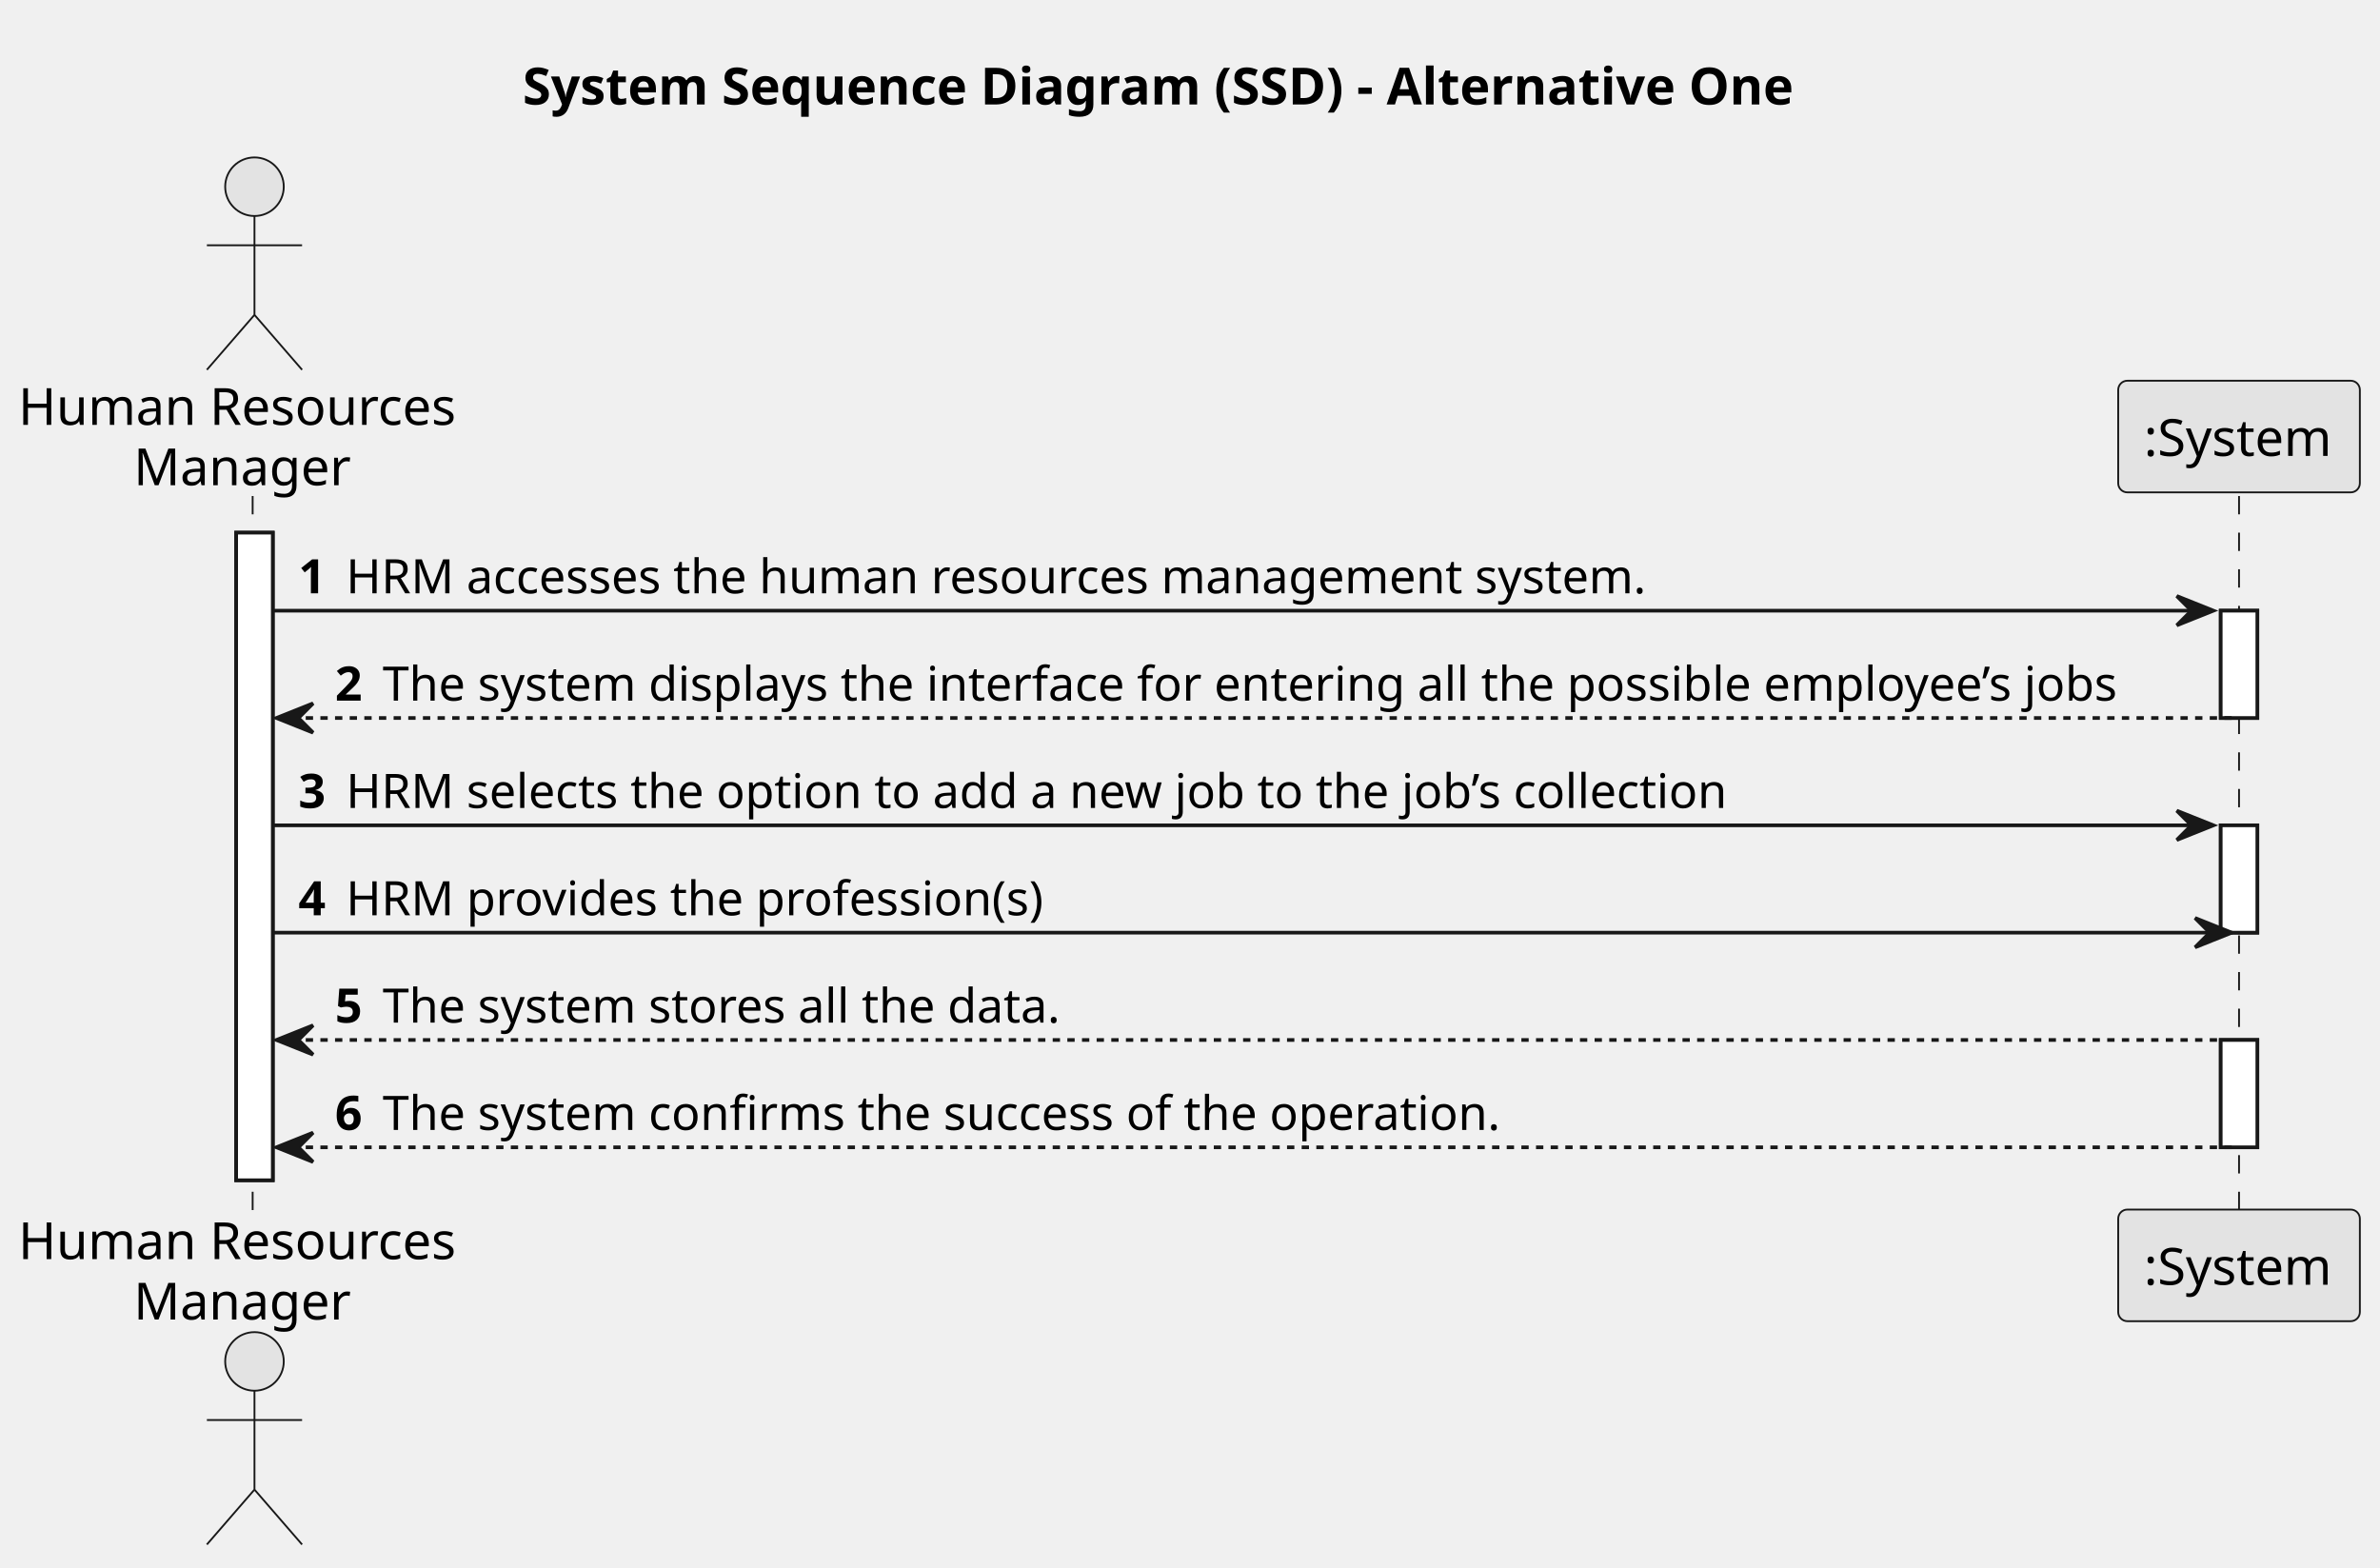
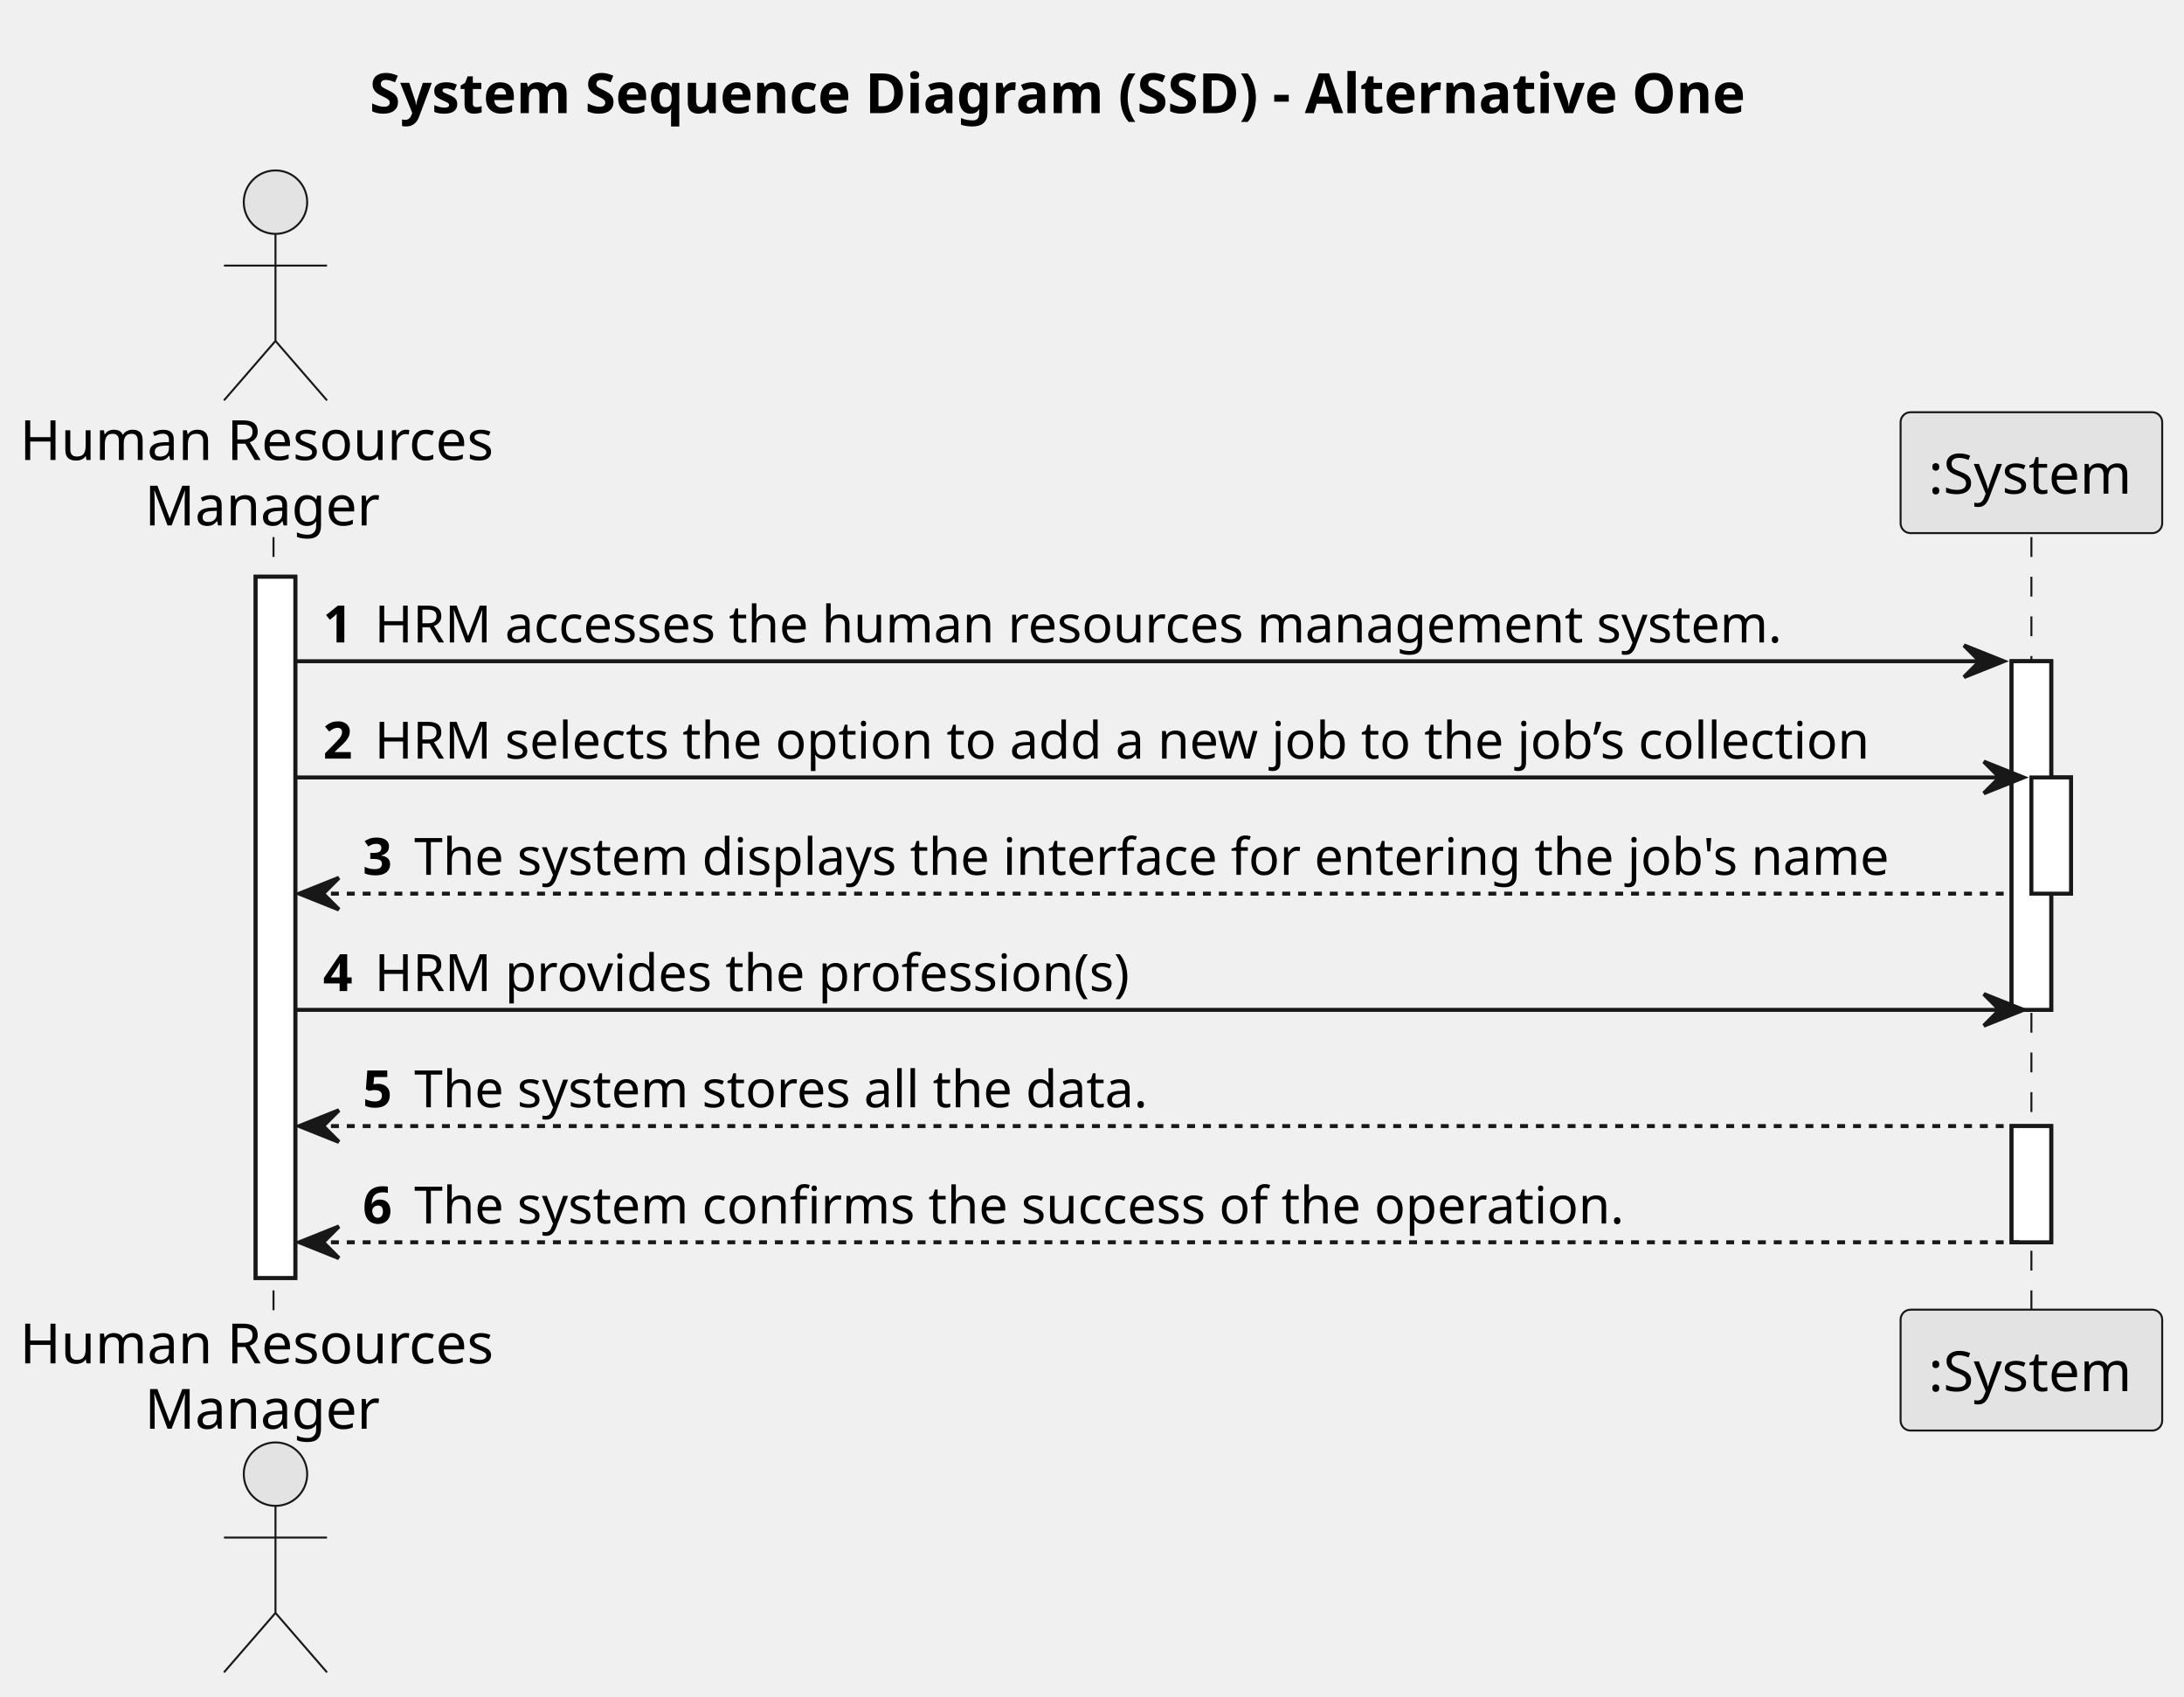
- <svg xmlns="http://www.w3.org/2000/svg" contentStyleType="text/css" height="428px" preserveAspectRatio="none" style="width:650px;height:428px;background:#FFFFFF;" version="1.1" viewBox="0 0 650 428" width="650px" zoomAndPan="magnify">
+ <svg xmlns="http://www.w3.org/2000/svg" contentStyleType="text/css" height="428px" preserveAspectRatio="none" style="width:551px;height:428px;background:#FFFFFF;" version="1.1" viewBox="0 0 551 428" width="551px" zoomAndPan="magnify">
  <defs />
  <g>
-     <text fill="#000000" font-family="sans-serif" font-size="14" font-weight="bold" lengthAdjust="spacing" textLength="363" x="142.75" y="28.535">System Sequence Diagram (SSD) - Alternative One</text>
+     <text fill="#000000" font-family="sans-serif" font-size="14" font-weight="bold" lengthAdjust="spacing" textLength="363" x="93.25" y="28.535">System Sequence Diagram (SSD) - Alternative One</text>
    <rect fill="#FFFFFF" height="176.863" style="stroke:#181818;stroke-width:1.0;" width="10" x="64.5" y="145.465" />
-     <rect fill="#FFFFFF" height="29.311" style="stroke:#181818;stroke-width:1.0;" width="10" x="606.5" y="166.775" />
-     <rect fill="#FFFFFF" height="29.311" style="stroke:#181818;stroke-width:1.0;" width="10" x="606.5" y="225.397" />
-     <rect fill="#FFFFFF" height="29.311" style="stroke:#181818;stroke-width:1.0;" width="10" x="606.5" y="284.018" />
+     <rect fill="#FFFFFF" height="87.932" style="stroke:#181818;stroke-width:1.0;" width="10" x="507.5" y="166.775" />
+     <rect fill="#FFFFFF" height="29.311" style="stroke:#181818;stroke-width:1.0;" width="10" x="512.5" y="196.086" />
+     <rect fill="#FFFFFF" height="29.311" style="stroke:#181818;stroke-width:1.0;" width="10" x="507.5" y="284.018" />
    <line style="stroke:#181818;stroke-width:0.5;stroke-dasharray:5.0,5.0;" x1="69" x2="69" y1="135.465" y2="331.328" />
-     <line style="stroke:#181818;stroke-width:0.5;stroke-dasharray:5.0,5.0;" x1="611.5" x2="611.5" y1="135.465" y2="331.328" />
+     <line style="stroke:#181818;stroke-width:0.5;stroke-dasharray:5.0,5.0;" x1="512.5" x2="512.5" y1="135.465" y2="331.328" />
    <text fill="#000000" font-family="sans-serif" font-size="14" lengthAdjust="spacing" textLength="123" x="5" y="116.023">Human Resources</text>
    <text fill="#000000" font-family="sans-serif" font-size="14" lengthAdjust="spacing" textLength="60" x="36.5" y="132.512">Manager</text>
    <ellipse cx="69.5" cy="50.988" fill="#E3E3E3" rx="8" ry="8" style="stroke:#181818;stroke-width:0.5;" />
    <path d="M69.5,58.988 L69.5,85.988 M56.5,66.988 L82.5,66.988 M69.5,85.988 L56.5,100.988 M69.5,85.988 L82.5,100.988 " fill="none" style="stroke:#181818;stroke-width:0.5;" />
    <text fill="#000000" font-family="sans-serif" font-size="14" lengthAdjust="spacing" textLength="123" x="5" y="343.863">Human Resources</text>
    <text fill="#000000" font-family="sans-serif" font-size="14" lengthAdjust="spacing" textLength="60" x="36.5" y="360.352">Manager</text>
    <ellipse cx="69.5" cy="371.805" fill="#E3E3E3" rx="8" ry="8" style="stroke:#181818;stroke-width:0.5;" />
    <path d="M69.5,379.805 L69.5,406.805 M56.5,387.805 L82.5,387.805 M69.5,406.805 L56.5,421.805 M69.5,406.805 L82.5,421.805 " fill="none" style="stroke:#181818;stroke-width:0.5;" />
-     <rect fill="#E3E3E3" height="30.488" rx="2.5" ry="2.5" style="stroke:#181818;stroke-width:0.5;" width="66" x="578.5" y="103.977" />
-     <text fill="#000000" font-family="sans-serif" font-size="14" lengthAdjust="spacing" textLength="52" x="585.5" y="124.512">:System</text>
-     <rect fill="#E3E3E3" height="30.488" rx="2.5" ry="2.5" style="stroke:#181818;stroke-width:0.5;" width="66" x="578.5" y="330.328" />
-     <text fill="#000000" font-family="sans-serif" font-size="14" lengthAdjust="spacing" textLength="52" x="585.5" y="350.863">:System</text>
+     <rect fill="#E3E3E3" height="30.488" rx="2.5" ry="2.5" style="stroke:#181818;stroke-width:0.5;" width="66" x="479.5" y="103.977" />
+     <text fill="#000000" font-family="sans-serif" font-size="14" lengthAdjust="spacing" textLength="52" x="486.5" y="124.512">:System</text>
+     <rect fill="#E3E3E3" height="30.488" rx="2.5" ry="2.5" style="stroke:#181818;stroke-width:0.5;" width="66" x="479.5" y="330.328" />
+     <text fill="#000000" font-family="sans-serif" font-size="14" lengthAdjust="spacing" textLength="52" x="486.5" y="350.863">:System</text>
    <rect fill="#FFFFFF" height="176.863" style="stroke:#181818;stroke-width:1.0;" width="10" x="64.5" y="145.465" />
-     <rect fill="#FFFFFF" height="29.311" style="stroke:#181818;stroke-width:1.0;" width="10" x="606.5" y="166.775" />
-     <rect fill="#FFFFFF" height="29.311" style="stroke:#181818;stroke-width:1.0;" width="10" x="606.5" y="225.397" />
-     <rect fill="#FFFFFF" height="29.311" style="stroke:#181818;stroke-width:1.0;" width="10" x="606.5" y="284.018" />
-     <polygon fill="#181818" points="594.5,162.775,604.5,166.775,594.5,170.775,598.5,166.775" style="stroke:#181818;stroke-width:1.0;" />
-     <line style="stroke:#181818;stroke-width:1.0;" x1="74.5" x2="600.5" y1="166.775" y2="166.775" />
+     <rect fill="#FFFFFF" height="87.932" style="stroke:#181818;stroke-width:1.0;" width="10" x="507.5" y="166.775" />
+     <rect fill="#FFFFFF" height="29.311" style="stroke:#181818;stroke-width:1.0;" width="10" x="512.5" y="196.086" />
+     <rect fill="#FFFFFF" height="29.311" style="stroke:#181818;stroke-width:1.0;" width="10" x="507.5" y="284.018" />
+     <polygon fill="#181818" points="495.5,162.775,505.5,166.775,495.5,170.775,499.5,166.775" style="stroke:#181818;stroke-width:1.0;" />
+     <line style="stroke:#181818;stroke-width:1.0;" x1="74.5" x2="501.5" y1="166.775" y2="166.775" />
    <text fill="#000000" font-family="sans-serif" font-size="13" font-weight="bold" lengthAdjust="spacing" textLength="9" x="81.5" y="162.033">1</text>
    <text fill="#000000" font-family="sans-serif" font-size="13" lengthAdjust="spacing" textLength="363" x="94.5" y="162.033">HRM accesses the human resources management system.</text>
-     <polygon fill="#181818" points="85.5,192.086,75.5,196.086,85.5,200.086,81.5,196.086" style="stroke:#181818;stroke-width:1.0;" />
-     <line style="stroke:#181818;stroke-width:1.0;stroke-dasharray:2.0,2.0;" x1="79.5" x2="610.5" y1="196.086" y2="196.086" />
-     <text fill="#000000" font-family="sans-serif" font-size="13" font-weight="bold" lengthAdjust="spacing" textLength="9" x="91.5" y="191.344">2</text>
-     <text fill="#000000" font-family="sans-serif" font-size="13" lengthAdjust="spacing" textLength="495" x="104.5" y="191.344">The system displays the interface for entering all the possible employee’s jobs</text>
-     <polygon fill="#181818" points="594.5,221.397,604.5,225.397,594.5,229.397,598.5,225.397" style="stroke:#181818;stroke-width:1.0;" />
-     <line style="stroke:#181818;stroke-width:1.0;" x1="74.5" x2="600.5" y1="225.397" y2="225.397" />
-     <text fill="#000000" font-family="sans-serif" font-size="13" font-weight="bold" lengthAdjust="spacing" textLength="9" x="81.5" y="220.654">3</text>
-     <text fill="#000000" font-family="sans-serif" font-size="13" lengthAdjust="spacing" textLength="396" x="94.5" y="220.654">HRM selects the option to add a new job to the job’s collection</text>
-     <polygon fill="#181818" points="599.5,250.707,609.5,254.707,599.5,258.707,603.5,254.707" style="stroke:#181818;stroke-width:1.0;" />
-     <line style="stroke:#181818;stroke-width:1.0;" x1="74.5" x2="605.5" y1="254.707" y2="254.707" />
+     <polygon fill="#181818" points="500.5,192.086,510.5,196.086,500.5,200.086,504.5,196.086" style="stroke:#181818;stroke-width:1.0;" />
+     <line style="stroke:#181818;stroke-width:1.0;" x1="74.5" x2="506.5" y1="196.086" y2="196.086" />
+     <text fill="#000000" font-family="sans-serif" font-size="13" font-weight="bold" lengthAdjust="spacing" textLength="9" x="81.5" y="191.344">2</text>
+     <text fill="#000000" font-family="sans-serif" font-size="13" lengthAdjust="spacing" textLength="396" x="94.5" y="191.344">HRM selects the option to add a new job to the job’s collection</text>
+     <polygon fill="#181818" points="85.5,221.397,75.5,225.397,85.5,229.397,81.5,225.397" style="stroke:#181818;stroke-width:1.0;" />
+     <line style="stroke:#181818;stroke-width:1.0;stroke-dasharray:2.0,2.0;" x1="79.5" x2="506.5" y1="225.397" y2="225.397" />
+     <text fill="#000000" font-family="sans-serif" font-size="13" font-weight="bold" lengthAdjust="spacing" textLength="9" x="91.5" y="220.654">3</text>
+     <text fill="#000000" font-family="sans-serif" font-size="13" lengthAdjust="spacing" textLength="385" x="104.5" y="220.654">The system displays the interface for entering the job's name</text>
+     <polygon fill="#181818" points="500.5,250.707,510.5,254.707,500.5,258.707,504.5,254.707" style="stroke:#181818;stroke-width:1.0;" />
+     <line style="stroke:#181818;stroke-width:1.0;" x1="74.5" x2="506.5" y1="254.707" y2="254.707" />
    <text fill="#000000" font-family="sans-serif" font-size="13" font-weight="bold" lengthAdjust="spacing" textLength="9" x="81.5" y="249.965">4</text>
    <text fill="#000000" font-family="sans-serif" font-size="13" lengthAdjust="spacing" textLength="197" x="94.5" y="249.965">HRM provides the profession(s)</text>
    <polygon fill="#181818" points="85.5,280.018,75.5,284.018,85.5,288.018,81.5,284.018" style="stroke:#181818;stroke-width:1.0;" />
-     <line style="stroke:#181818;stroke-width:1.0;stroke-dasharray:2.0,2.0;" x1="79.5" x2="605.5" y1="284.018" y2="284.018" />
+     <line style="stroke:#181818;stroke-width:1.0;stroke-dasharray:2.0,2.0;" x1="79.5" x2="506.5" y1="284.018" y2="284.018" />
    <text fill="#000000" font-family="sans-serif" font-size="13" font-weight="bold" lengthAdjust="spacing" textLength="9" x="91.5" y="279.275">5</text>
    <text fill="#000000" font-family="sans-serif" font-size="13" lengthAdjust="spacing" textLength="193" x="104.5" y="279.275">The system stores all the data.</text>
    <polygon fill="#181818" points="85.5,309.328,75.5,313.328,85.5,317.328,81.5,313.328" style="stroke:#181818;stroke-width:1.0;" />
-     <line style="stroke:#181818;stroke-width:1.0;stroke-dasharray:2.0,2.0;" x1="79.5" x2="610.5" y1="313.328" y2="313.328" />
+     <line style="stroke:#181818;stroke-width:1.0;stroke-dasharray:2.0,2.0;" x1="79.5" x2="511.5" y1="313.328" y2="313.328" />
    <text fill="#000000" font-family="sans-serif" font-size="13" font-weight="bold" lengthAdjust="spacing" textLength="9" x="91.5" y="308.586">6</text>
    <text fill="#000000" font-family="sans-serif" font-size="13" lengthAdjust="spacing" textLength="319" x="104.5" y="308.586">The system confirms the success of the operation.</text>
  </g>
</svg>
